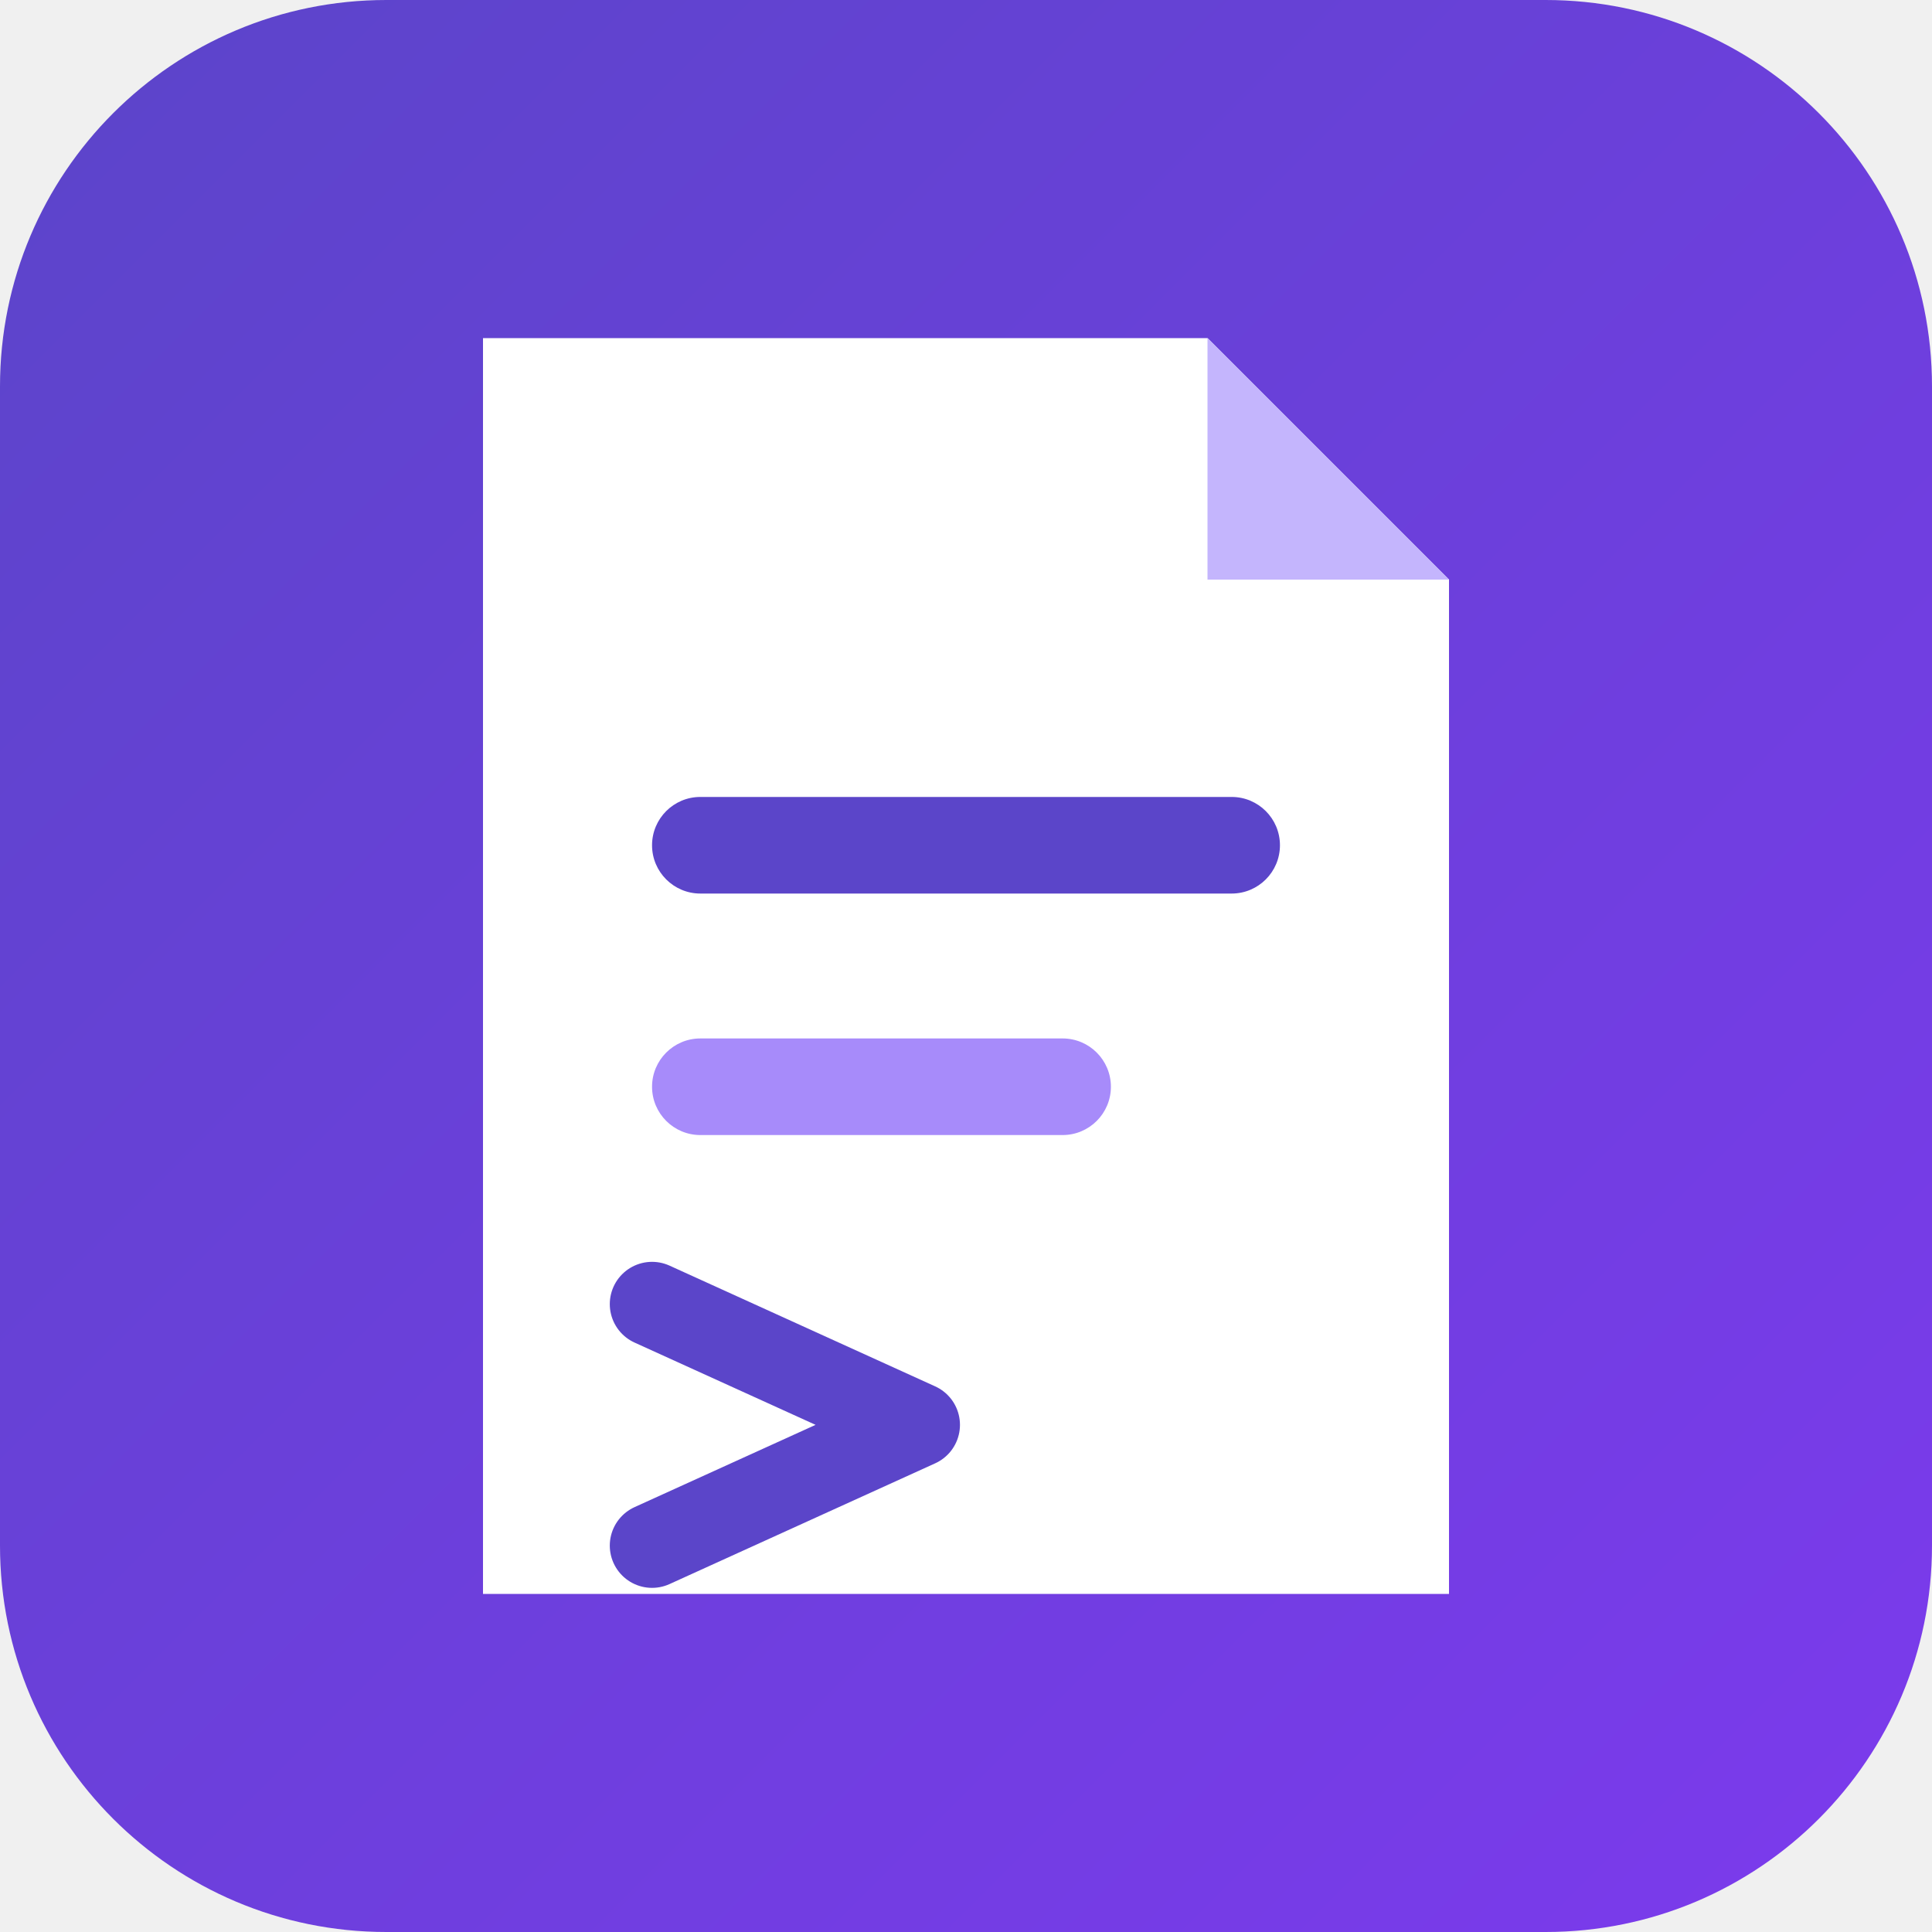
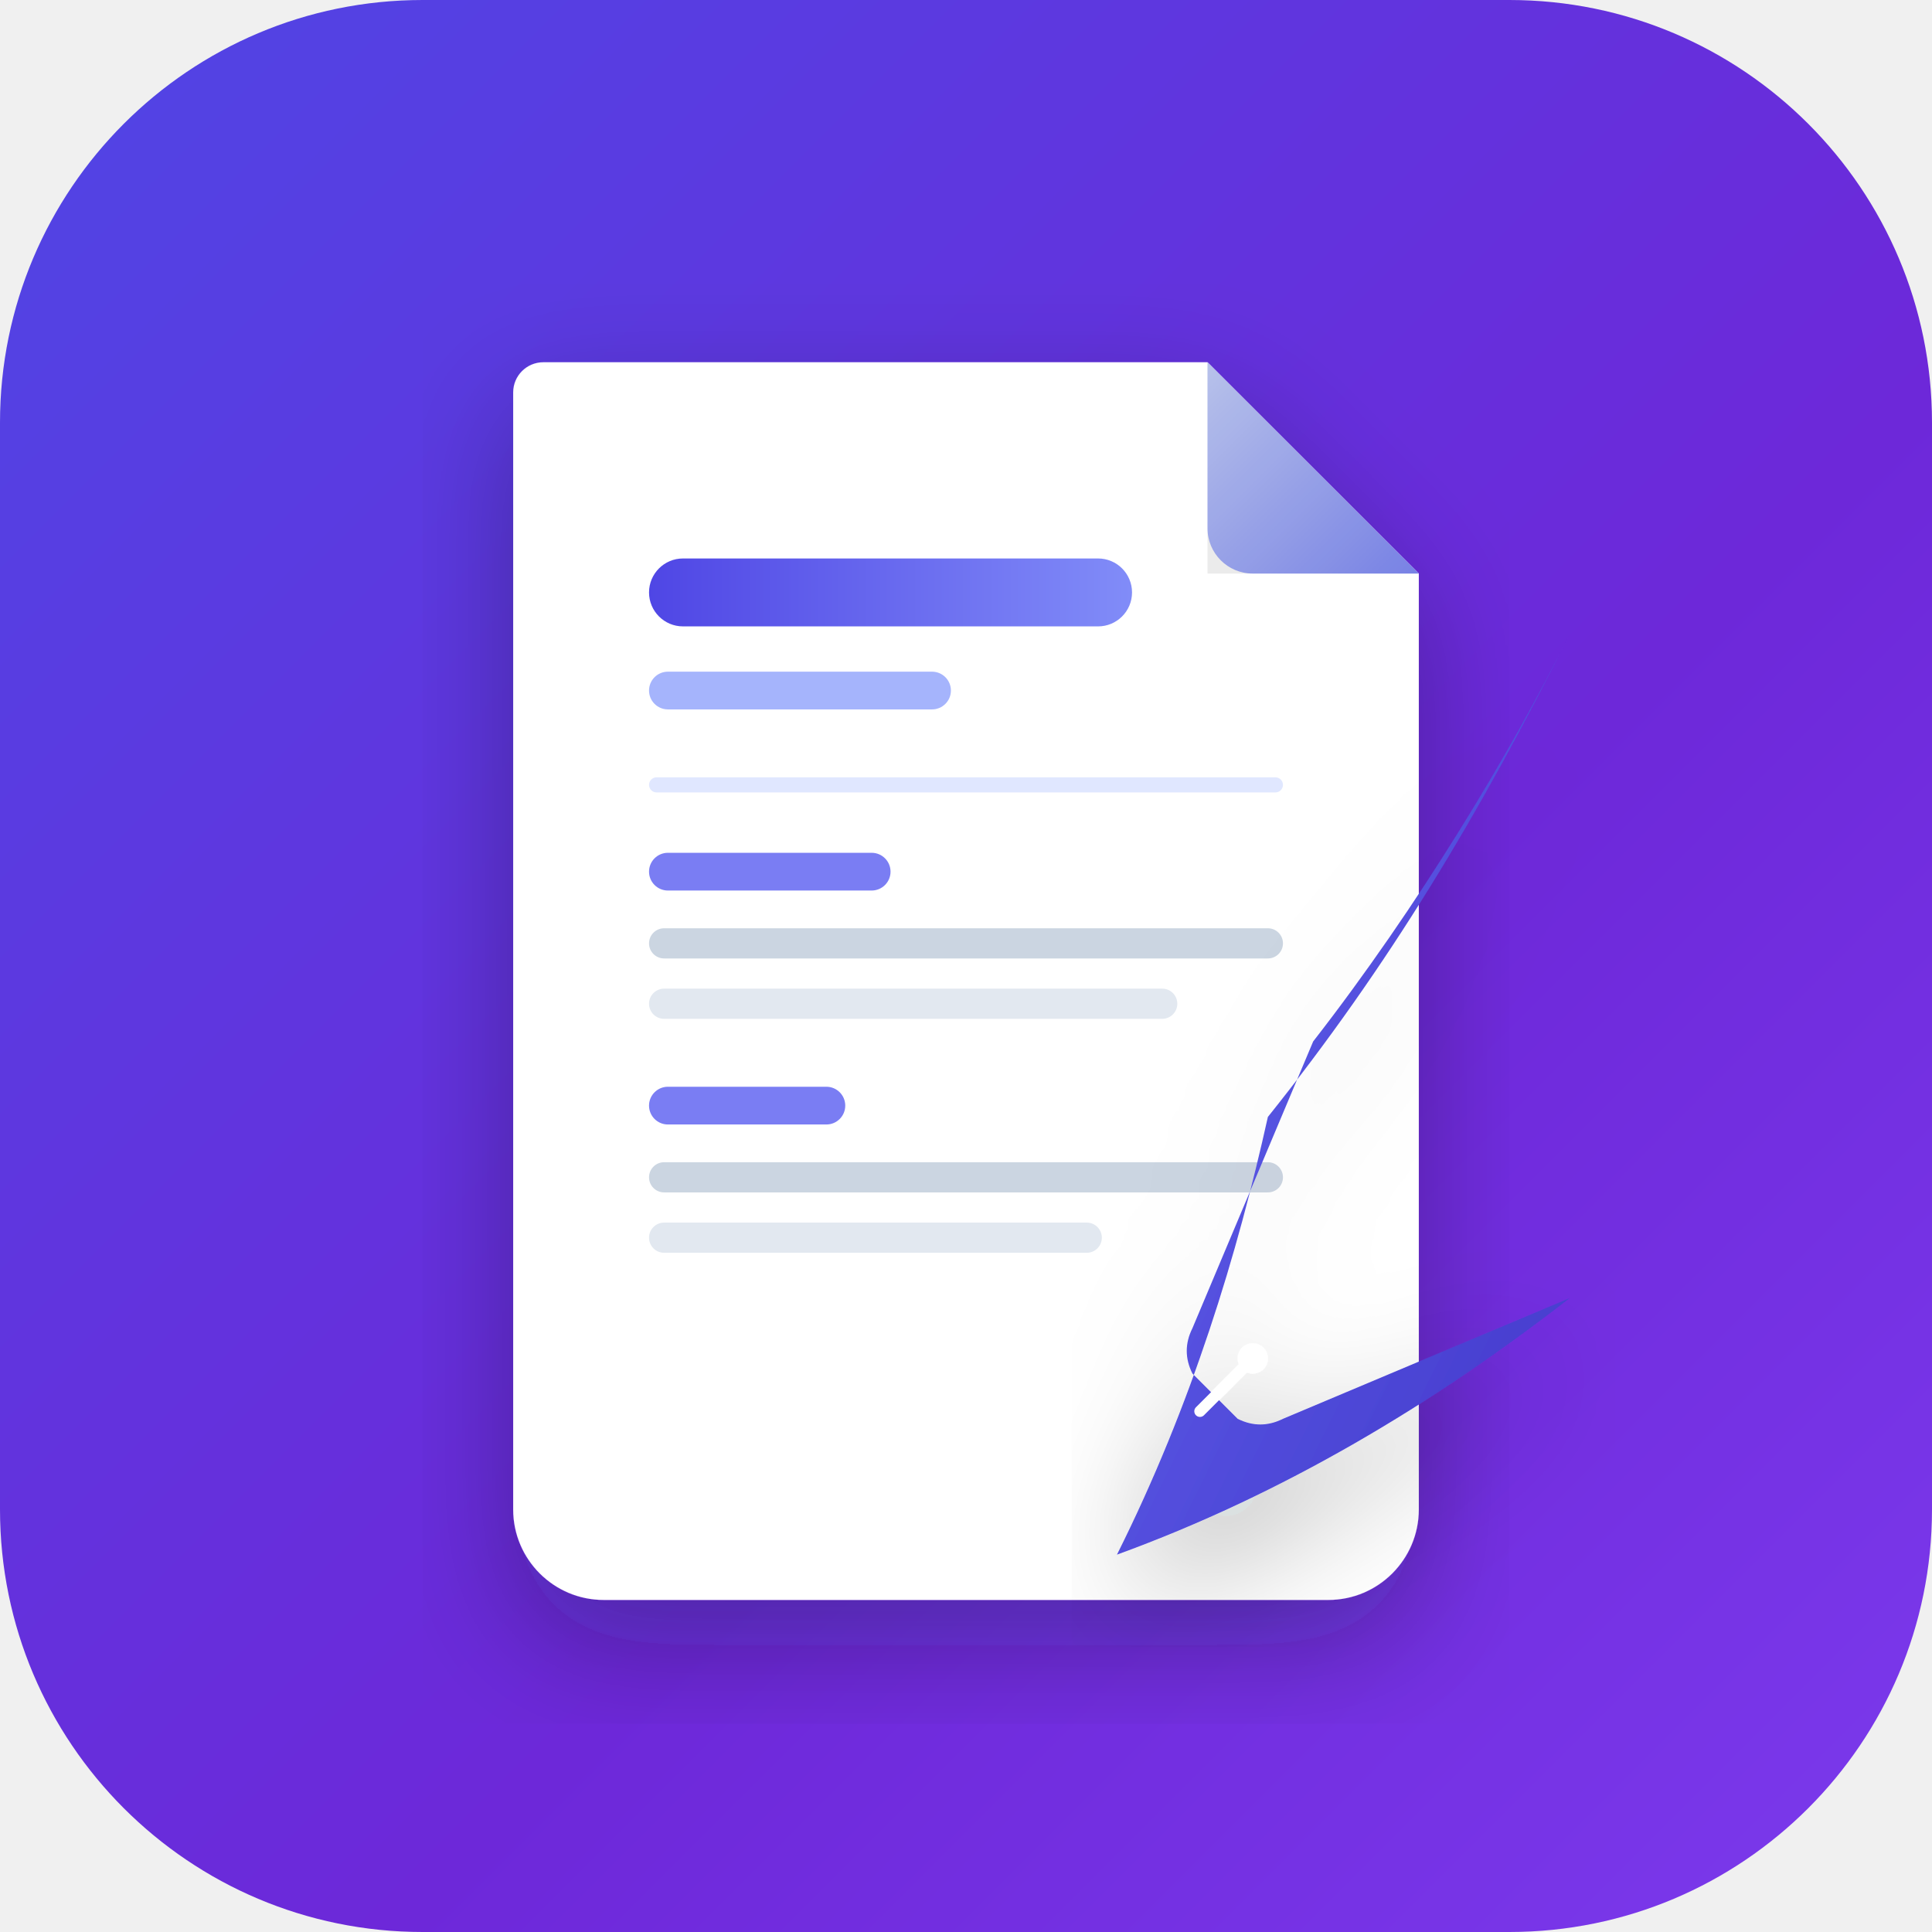
- <svg xmlns="http://www.w3.org/2000/svg" width="160" height="160" viewBox="0 0 160 160">
+ <svg xmlns="http://www.w3.org/2000/svg" width="512" height="512" viewBox="0 0 512 512">
  <defs>
-     <linearGradient id="bg" x1="0%" y1="0%" x2="100%" y2="100%">
-       <stop offset="0%" stop-color="#5b45c9" />
+     <linearGradient id="bg-grad" x1="0%" y1="0%" x2="100%" y2="100%">
+       <stop offset="0%" stop-color="#4f46e5" />
+       <stop offset="60%" stop-color="#6d28d9" />
      <stop offset="100%" stop-color="#7c3aed" />
    </linearGradient>
-     <linearGradient id="accent" x1="0%" y1="100%" x2="100%" y2="0%">
-       <stop offset="0%" stop-color="#3b2a8f" />
-       <stop offset="100%" stop-color="#5b45c9" />
+     <linearGradient id="fold-grad" x1="0%" y1="0%" x2="100%" y2="100%">
+       <stop offset="0%" stop-color="#c7d2fe" />
+       <stop offset="100%" stop-color="#818cf8" />
    </linearGradient>
+     <linearGradient id="quill-grad" x1="0%" y1="0%" x2="100%" y2="100%">
+       <stop offset="0%" stop-color="#6366f1" />
+       <stop offset="100%" stop-color="#4338ca" />
+     </linearGradient>
+     <linearGradient id="line-grad" x1="0%" y1="0%" x2="100%" y2="0%">
+       <stop offset="0%" stop-color="#4f46e5" />
+       <stop offset="100%" stop-color="#818cf8" />
+     </linearGradient>
+     <filter id="shadow" x="-10%" y="-10%" width="120%" height="120%">
+       <feDropShadow dx="0" dy="12" stdDeviation="16" flood-color="#0f172a" flood-opacity="0.28" />
+     </filter>
  </defs>
-   <rect x="0" y="0" width="160" height="160" rx="32" fill="url(#bg)" />
-   <path d="M40,28 L100,28 L120,48 L120,132 L40,132 Z" fill="#ffffff" />
-   <path d="M100,28 L120,48 L100,48 Z" fill="#c4b5fd" />
-   <rect x="54" y="66" width="52" height="8" rx="4" fill="#5b45c9" />
-   <rect x="54" y="86" width="38" height="8" rx="4" fill="#a78bfa" />
-   <path d="M54,108 L76,118 L54,128" fill="none" stroke="#5b45c9" stroke-width="7" stroke-linecap="round" stroke-linejoin="round" />
+   <rect width="512" height="512" rx="112" fill="url(#bg-grad)" />
+   <g filter="url(#shadow)">
+     <path d="M 144 96               L 320 96               L 376 152               L 376 400               C 376 413.25 365.25 424 352 424               L 160 424               C 146.75 424 136 413.25 136 400               L 136 104               C 136 99.58 139.58 96 144 96 Z" fill="#ffffff" />
+     <path d="M 320 96               L 376 152               L 332 152               C 325.37 152 320 146.63 320 140               Z" fill="url(#fold-grad)" />
+     <path d="M 320 152 L 376 152 L 320 96 Z" fill="#000000" opacity="0.08" />
+   </g>
+   <rect x="172" y="148" width="128" height="18" rx="9" fill="url(#line-grad)" />
+   <rect x="172" y="178" width="80" height="10" rx="5" fill="#a5b4fc" />
+   <rect x="172" y="206" width="168" height="4" rx="2" fill="#e0e7ff" />
+   <rect x="172" y="226" width="64" height="10" rx="5" fill="#6366f1" opacity="0.85" />
+   <rect x="172" y="246" width="168" height="8" rx="4" fill="#cbd5e1" />
+   <rect x="172" y="262" width="140" height="8" rx="4" fill="#e2e8f0" />
+   <rect x="172" y="288" width="52" height="10" rx="5" fill="#6366f1" opacity="0.85" />
+   <rect x="172" y="308" width="168" height="8" rx="4" fill="#cbd5e1" />
+   <rect x="172" y="324" width="120" height="8" rx="4" fill="#e2e8f0" />
+   <g filter="url(#shadow)">
+     <path d="M 336 296               C 368 256 392 216 416 168               C 400 200 376 240 348 276               L 316 352               C 314 356 314 360 316 364               L 328 376               C 332 378 336 378 340 376               L 416 344               C 380 372 340 396 296 412               C 316 372 328 332 336 296 Z" fill="url(#quill-grad)" />
+     <circle cx="332" cy="360" r="4" fill="#ffffff" />
+     <path d="M 332 360 L 318 374" stroke="#ffffff" stroke-width="3" stroke-linecap="round" />
+   </g>
</svg>
